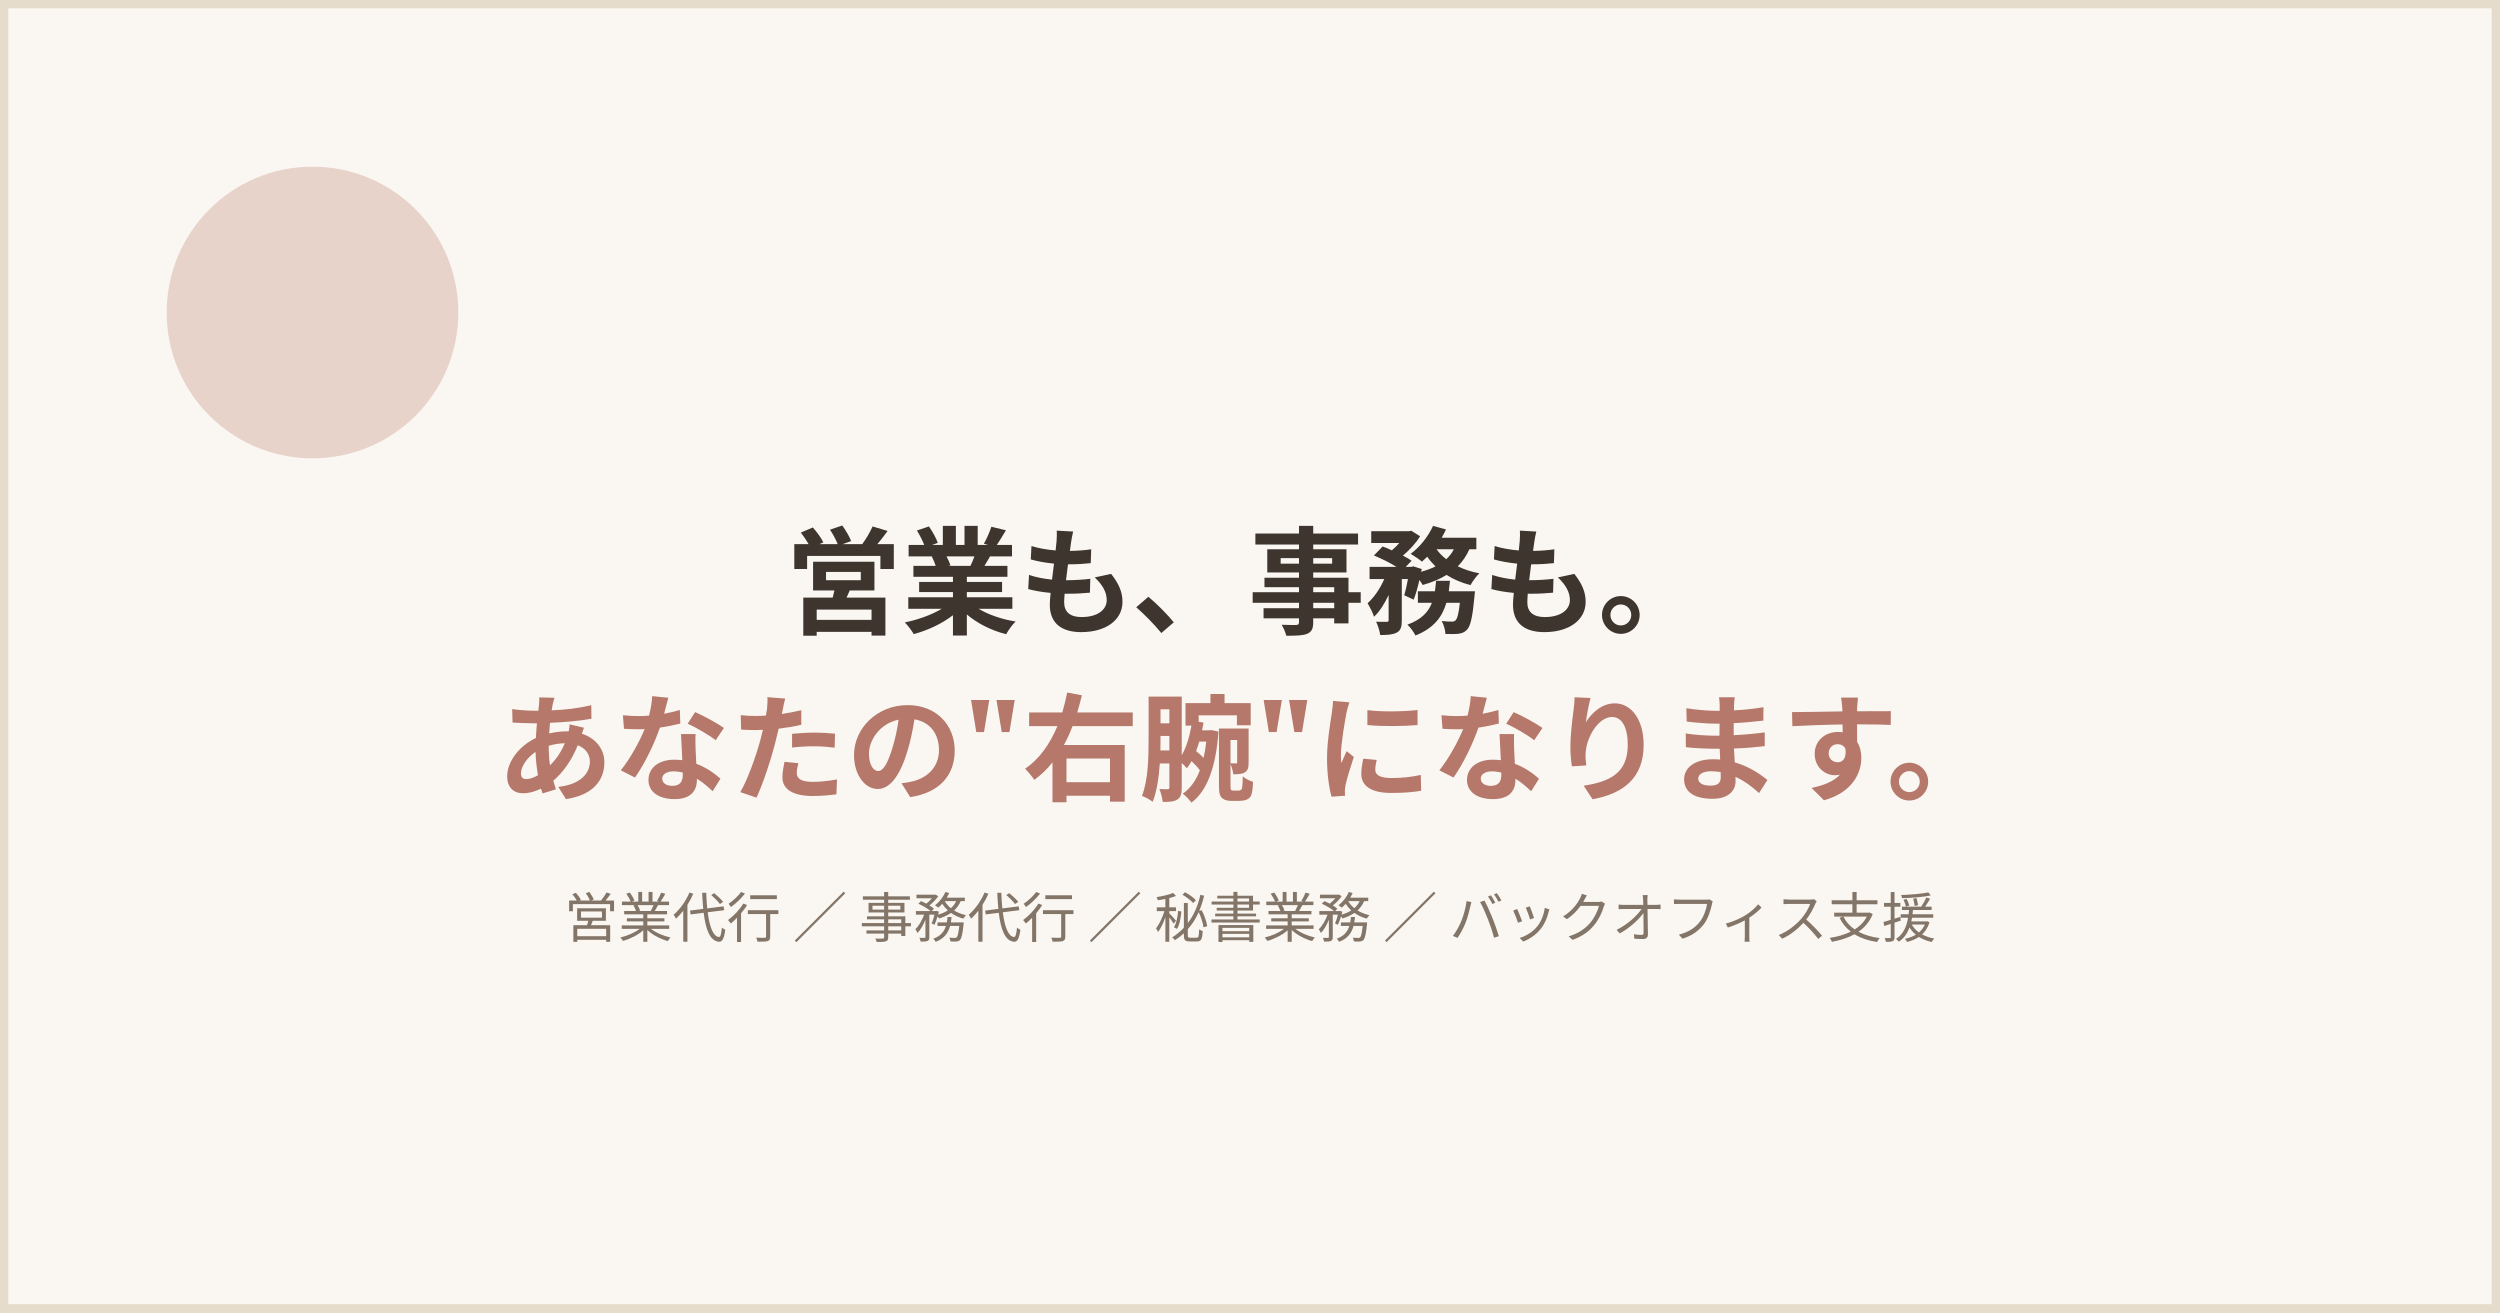
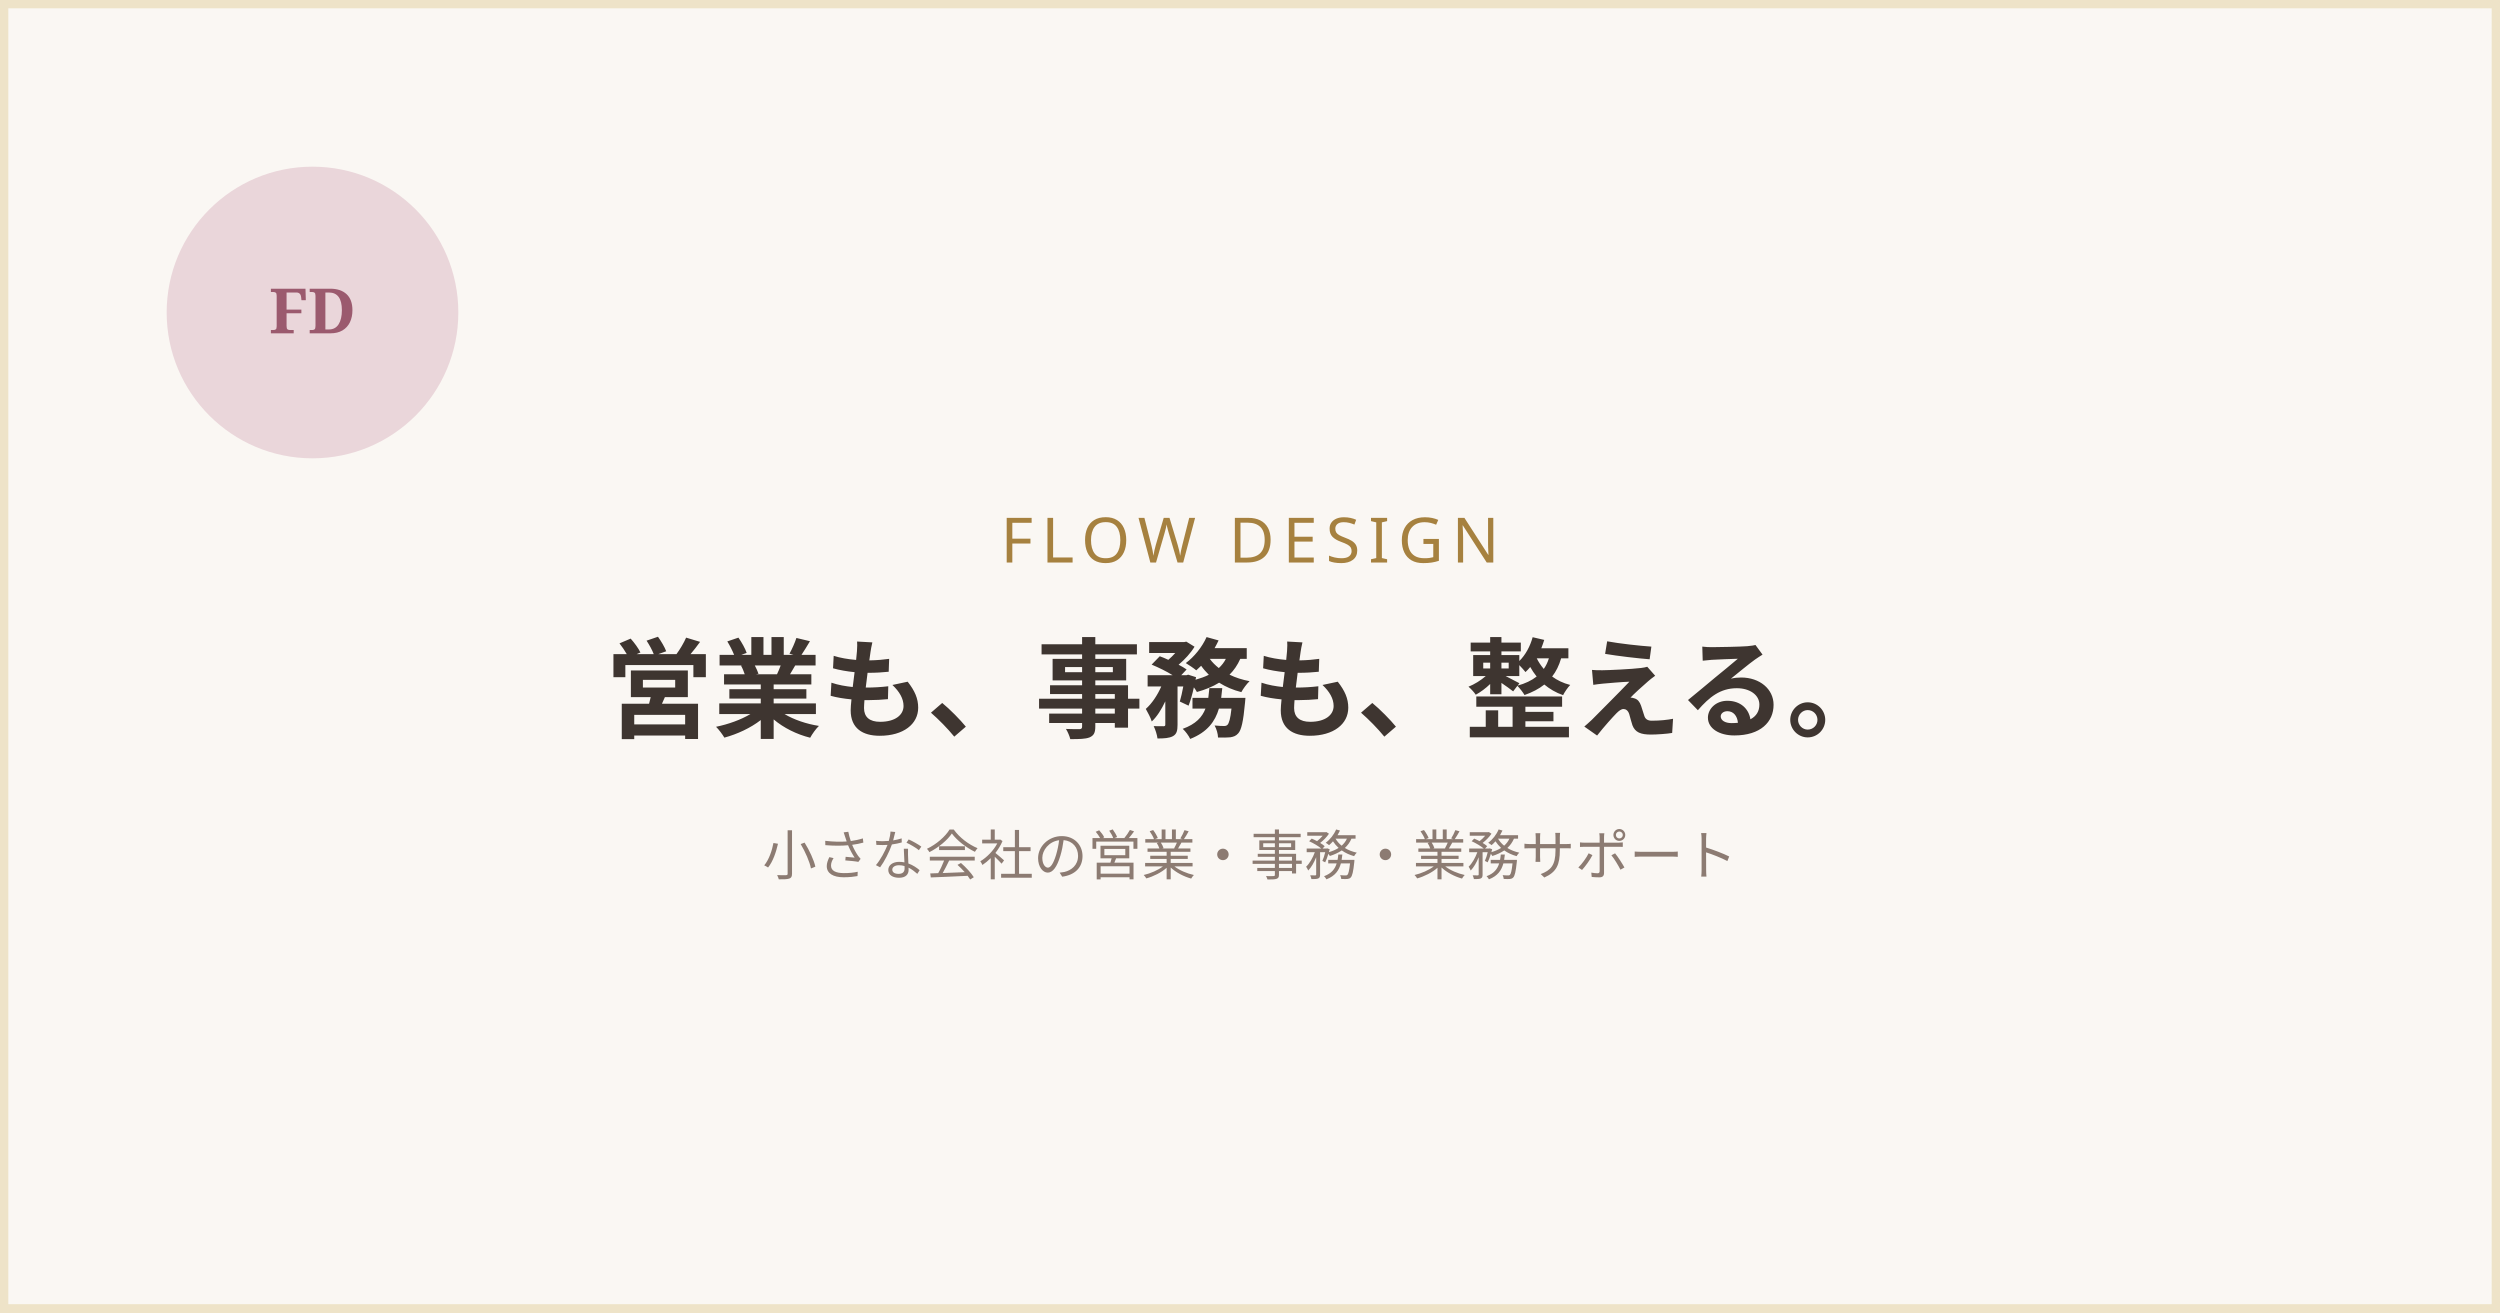
<svg xmlns="http://www.w3.org/2000/svg" viewBox="0 0 1200 630">
-   <rect width="1200" height="630" fill="#FAF7F2" />
-   <rect width="1200" height="630" fill="none" stroke="#E6DCCB" stroke-width="8" />
-   <circle cx="150" cy="150" r="70" fill="#E8D3CB" />
-   <text x="600" y="300" font-size="56" font-family="Georgia, serif" fill="#3E362E" text-anchor="middle" font-weight="bold">営業も、事務も。</text>
-   <text x="600" y="380" font-size="56" font-family="Georgia, serif" fill="#B5786A" text-anchor="middle" font-weight="bold">あなたの"右腕"になります。</text>
-   <text x="600" y="450" font-size="26" font-family="sans-serif" fill="#837568" text-anchor="middle">営業代行 ／ 事務代行 ／ 秘書業務 ／ バックオフィス支援</text>
+   <rect width="1200" height="630" fill="#FAF7F3" />
+   <rect width="1200" height="630" fill="none" stroke="#EEE3C8" stroke-width="8" />
+   <circle cx="150" cy="150" r="70" fill="#EAD6DA" />
+   <text x="150" y="160" font-size="30" font-family="Georgia, serif" fill="#9B5A6E" text-anchor="middle" font-weight="bold">FD</text>
+   <text x="600" y="270" font-size="30" font-family="sans-serif" fill="#A6813F" text-anchor="middle" letter-spacing="4">FLOW DESIGN</text>
+   <text x="600" y="350" font-size="52" font-family="Georgia, serif" fill="#3E3530" text-anchor="middle" font-weight="bold">営業も、事務も、整える。</text>
+   <text x="600" y="420" font-size="26" font-family="sans-serif" fill="#8C7B72" text-anchor="middle">小さな会社の営業・事務・業務サポート</text>
</svg>
